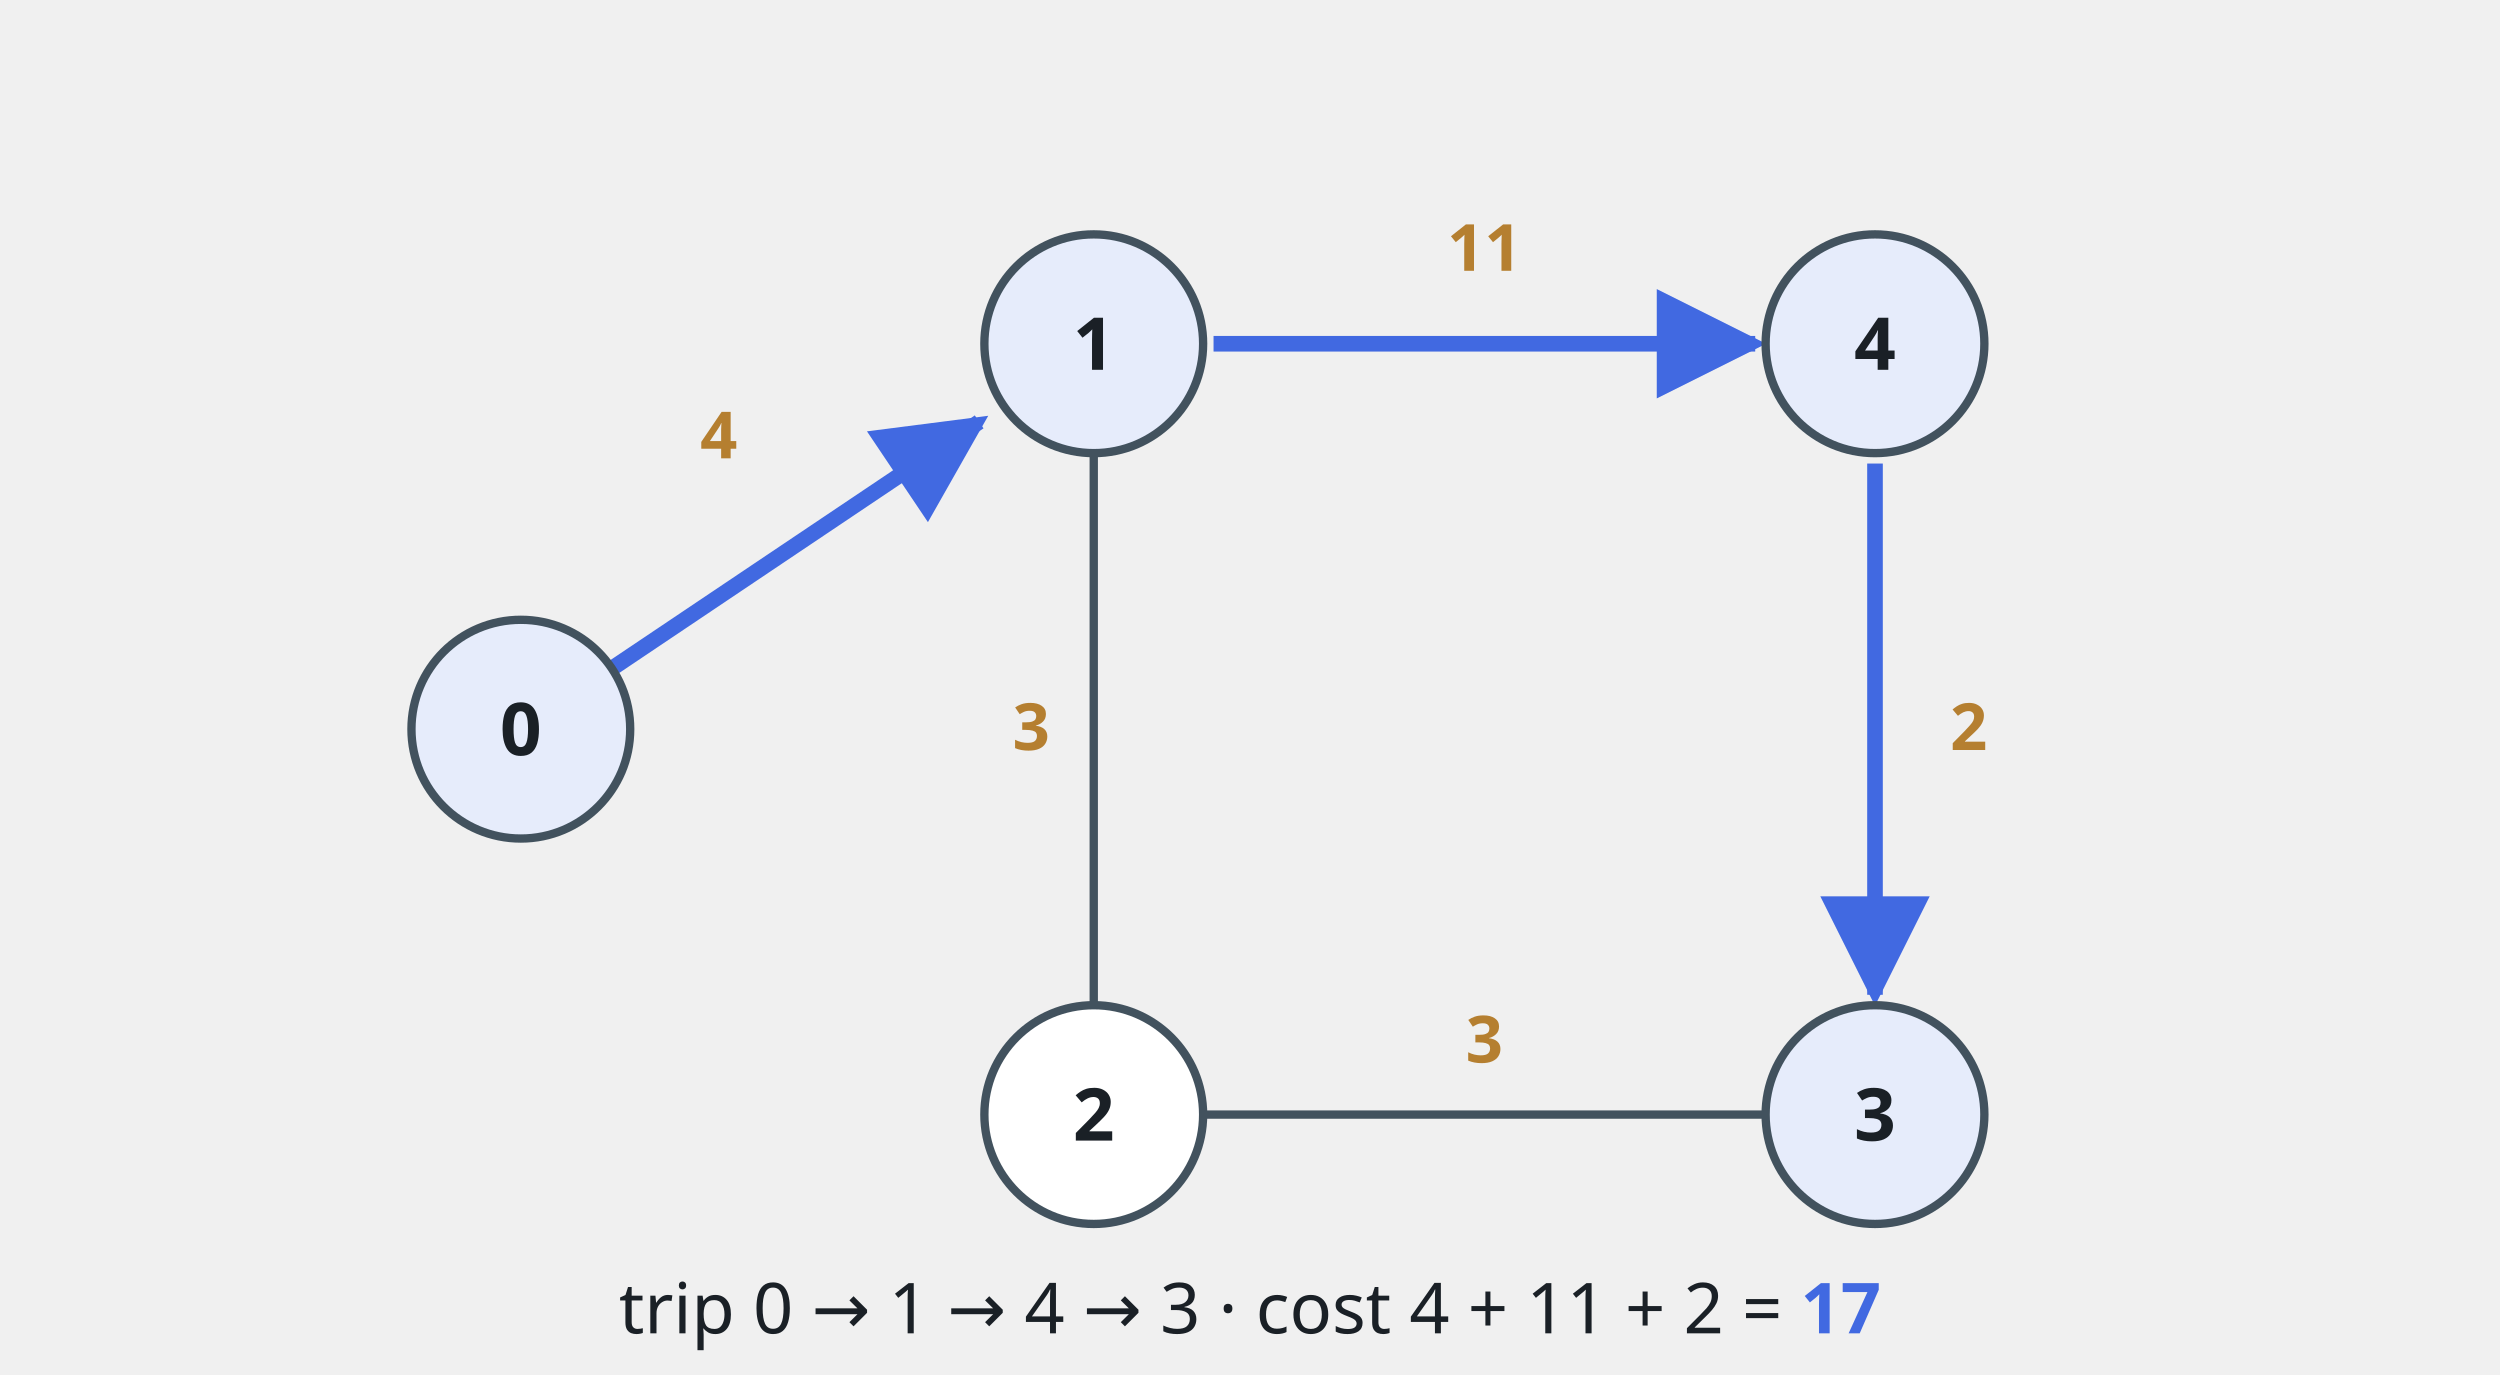
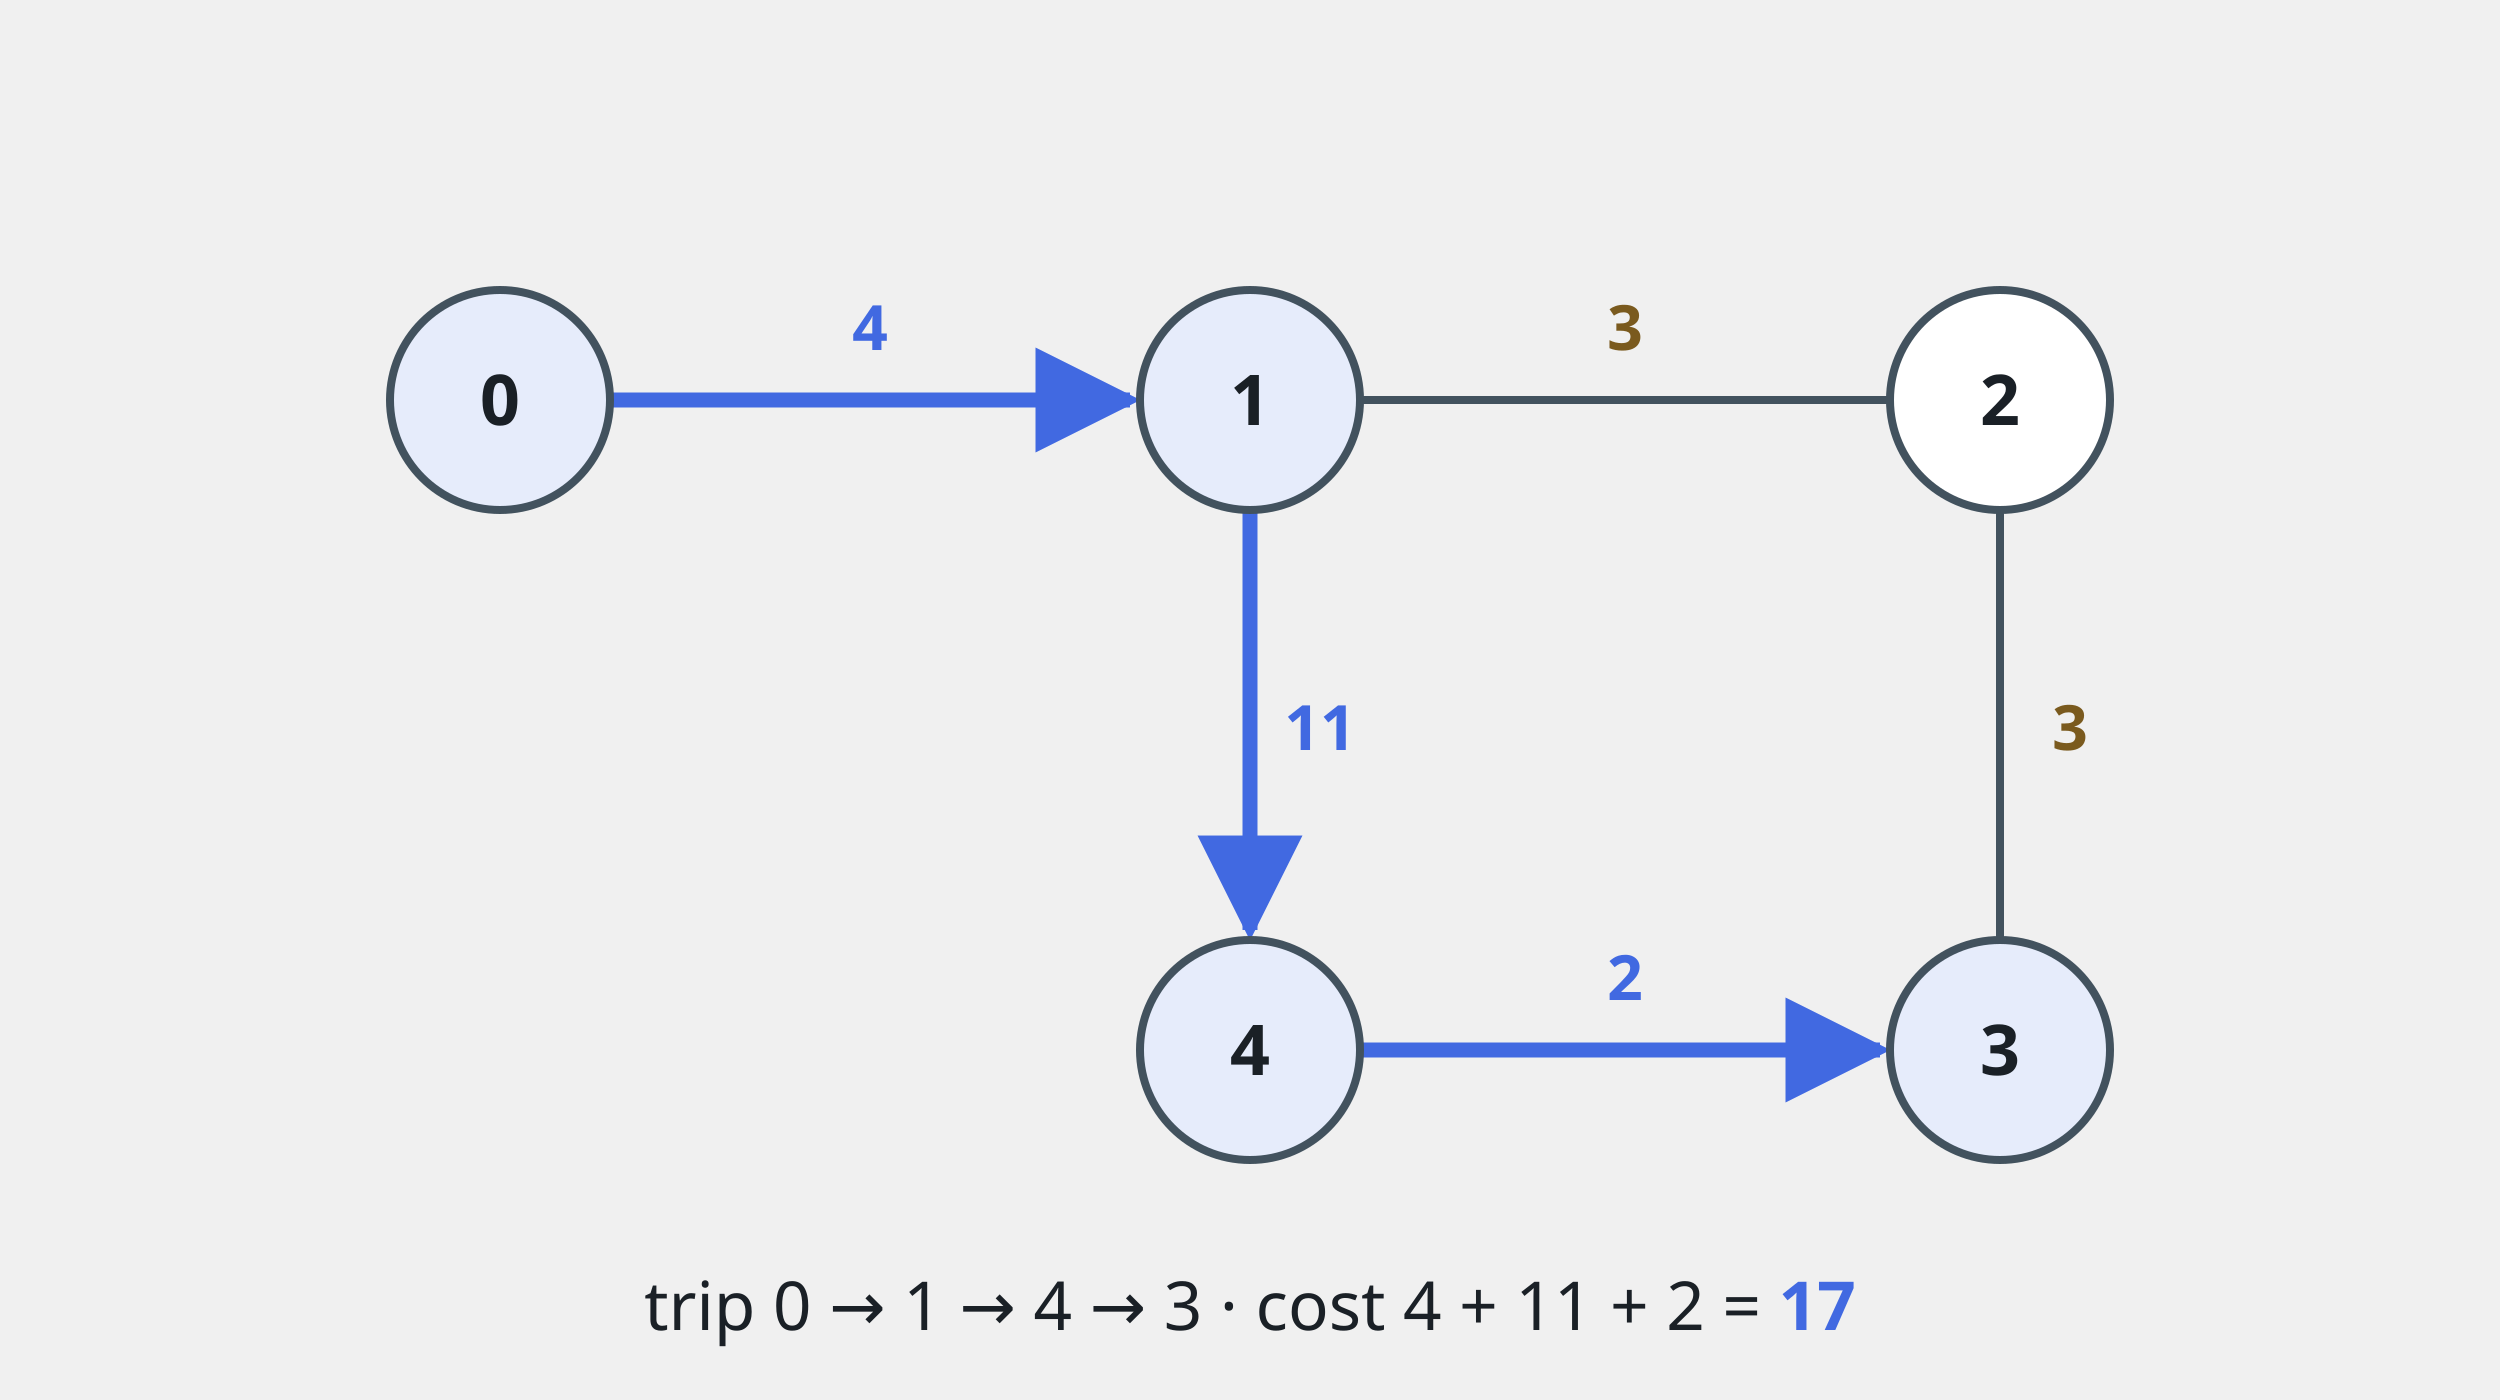
- <svg xmlns="http://www.w3.org/2000/svg" viewBox="0 0 480 264" font-family="IBM Plex Sans, system-ui, sans-serif" font-size="14">
+ <svg xmlns="http://www.w3.org/2000/svg" viewBox="0 0 500 280" font-family="IBM Plex Sans, system-ui, sans-serif" font-size="14">
  <defs>
    <marker id="arrow" viewBox="0 0 10 10" refX="9" refY="5" markerWidth="7" markerHeight="7" orient="auto-start-reverse">
      <path d="M 0 0 L 10 5 L 0 10 z" fill="#4169E1" />
    </marker>
  </defs>
  <g stroke="#42525e" stroke-width="1.6">
-     <line x1="210" y1="87" x2="210" y2="193" />
-     <line x1="231" y1="214" x2="339" y2="214" />
+     <line x1="272" y1="80" x2="378" y2="80" />
+     <line x1="400" y1="102" x2="400" y2="188" />
  </g>
  <g stroke="#4169E1" stroke-width="3">
-     <line x1="118" y1="128" x2="188" y2="81" marker-end="url(#arrow)" />
-     <line x1="233" y1="66" x2="337" y2="66" marker-end="url(#arrow)" />
-     <line x1="360" y1="89" x2="360" y2="191" marker-end="url(#arrow)" />
+     <line x1="122" y1="80" x2="226" y2="80" marker-end="url(#arrow)" />
+     <line x1="250" y1="102" x2="250" y2="186" marker-end="url(#arrow)" />
+     <line x1="272" y1="210" x2="376" y2="210" marker-end="url(#arrow)" />
  </g>
  <g stroke="#42525e" stroke-width="1.6" fill="#e6ecfb">
-     <circle cx="100" cy="140" r="21" />
-     <circle cx="210" cy="66" r="21" />
-     <circle cx="360" cy="66" r="21" />
-     <circle cx="360" cy="214" r="21" />
+     <circle cx="100" cy="80" r="22" />
+     <circle cx="250" cy="80" r="22" />
+     <circle cx="250" cy="210" r="22" />
+     <circle cx="400" cy="210" r="22" />
  </g>
-   <circle cx="210" cy="214" r="21" fill="#ffffff" stroke="#42525e" stroke-width="1.6" />
+   <circle cx="400" cy="80" r="22" fill="#ffffff" stroke="#42525e" stroke-width="1.6" />
  <g text-anchor="middle" font-weight="700" fill="#1a2026">
-     <text x="100" y="145">0</text>
-     <text x="210" y="71">1</text>
-     <text x="360" y="71">4</text>
-     <text x="360" y="219">3</text>
-     <text x="210" y="219">2</text>
+     <text x="100" y="85">0</text>
+     <text x="250" y="85">1</text>
+     <text x="400" y="85">2</text>
+     <text x="250" y="215">4</text>
+     <text x="400" y="215">3</text>
  </g>
-   <g fill="#b57f30" font-size="12.5" font-weight="600" text-anchor="middle">
-     <text x="138" y="88">4</text>
-     <text x="285" y="52">11</text>
-     <text x="378" y="144">2</text>
-     <text x="198" y="144">3</text>
-     <text x="285" y="204">3</text>
+   <g font-size="12.5" font-weight="600" text-anchor="middle">
+     <text x="174" y="70" fill="#4169E1">4</text>
+     <text x="325" y="70" fill="#7a5a1e">3</text>
+     <text x="264" y="150" fill="#4169E1">11</text>
+     <text x="414" y="150" fill="#7a5a1e">3</text>
+     <text x="325" y="200" fill="#4169E1">2</text>
  </g>
-   <text x="240" y="256" text-anchor="middle" fill="#1a2026" font-size="13.5">trip 0 → 1 → 4 → 3 · cost 4 + 11 + 2 = <tspan fill="#4169E1" font-weight="700">17</tspan>
+   <text x="250" y="266" text-anchor="middle" fill="#1a2026" font-size="13.5">trip 0 → 1 → 4 → 3 · cost 4 + 11 + 2 = <tspan fill="#4169E1" font-weight="700">17</tspan>
  </text>
</svg>
